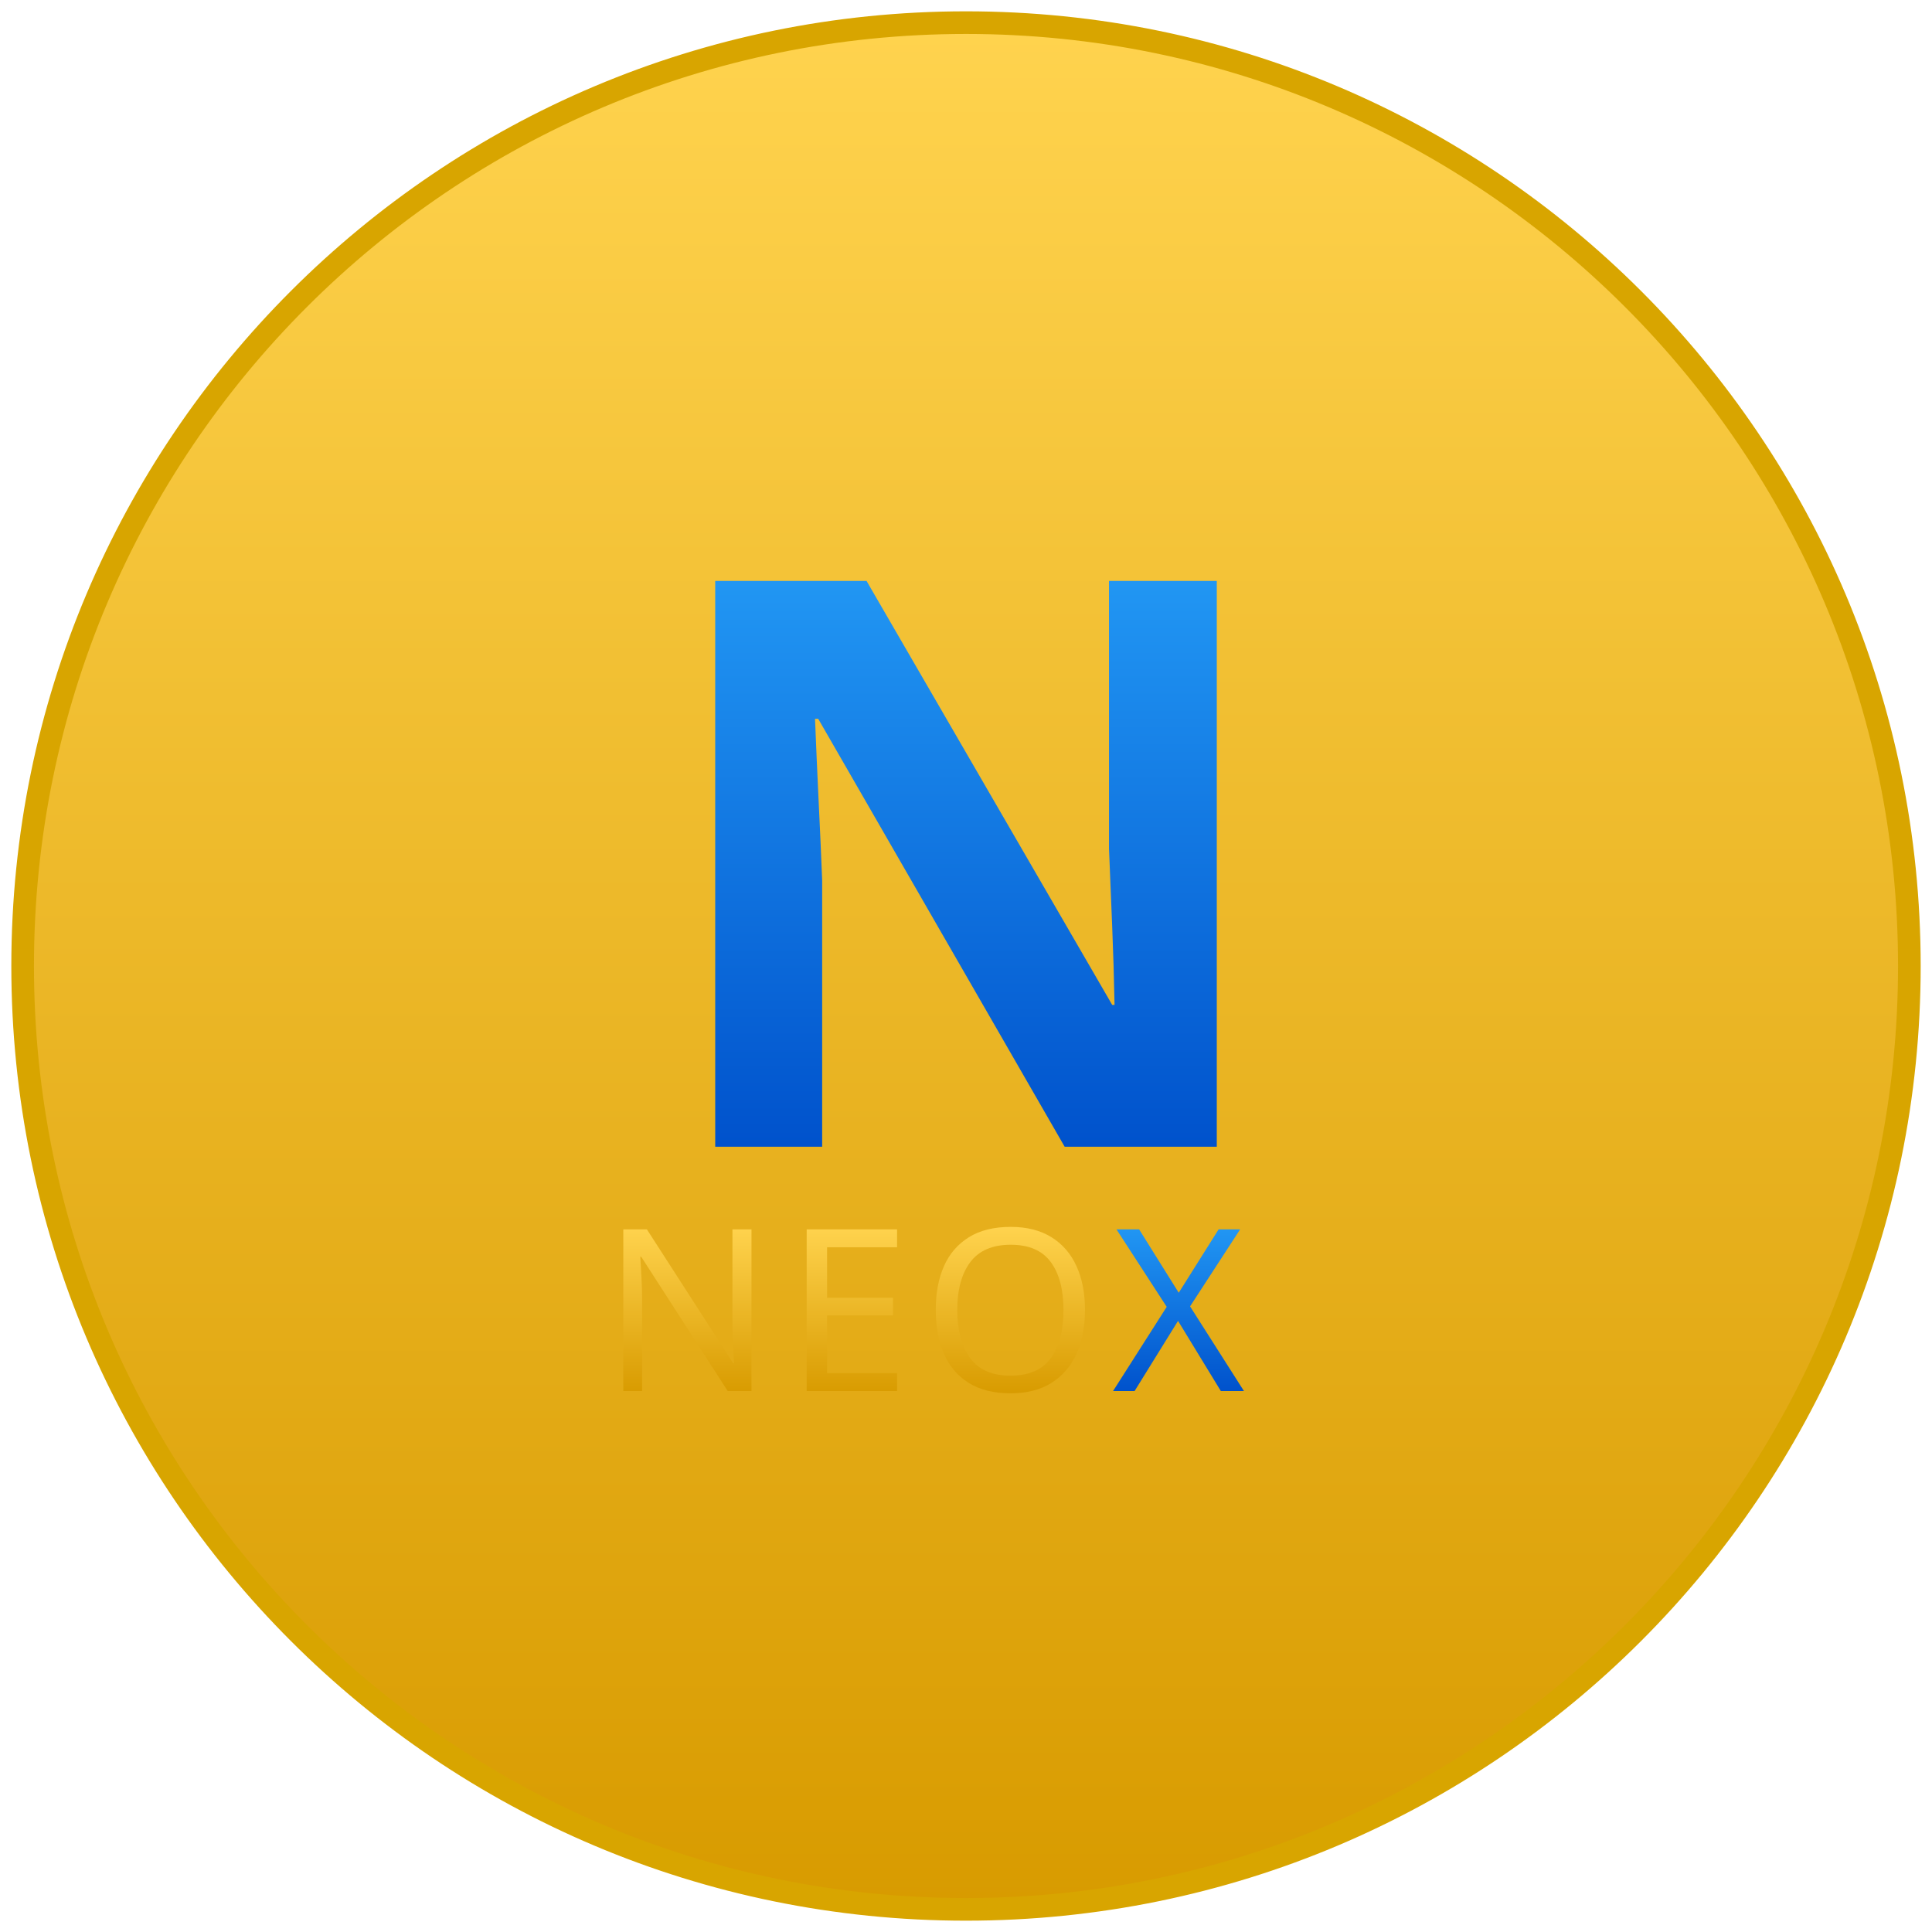
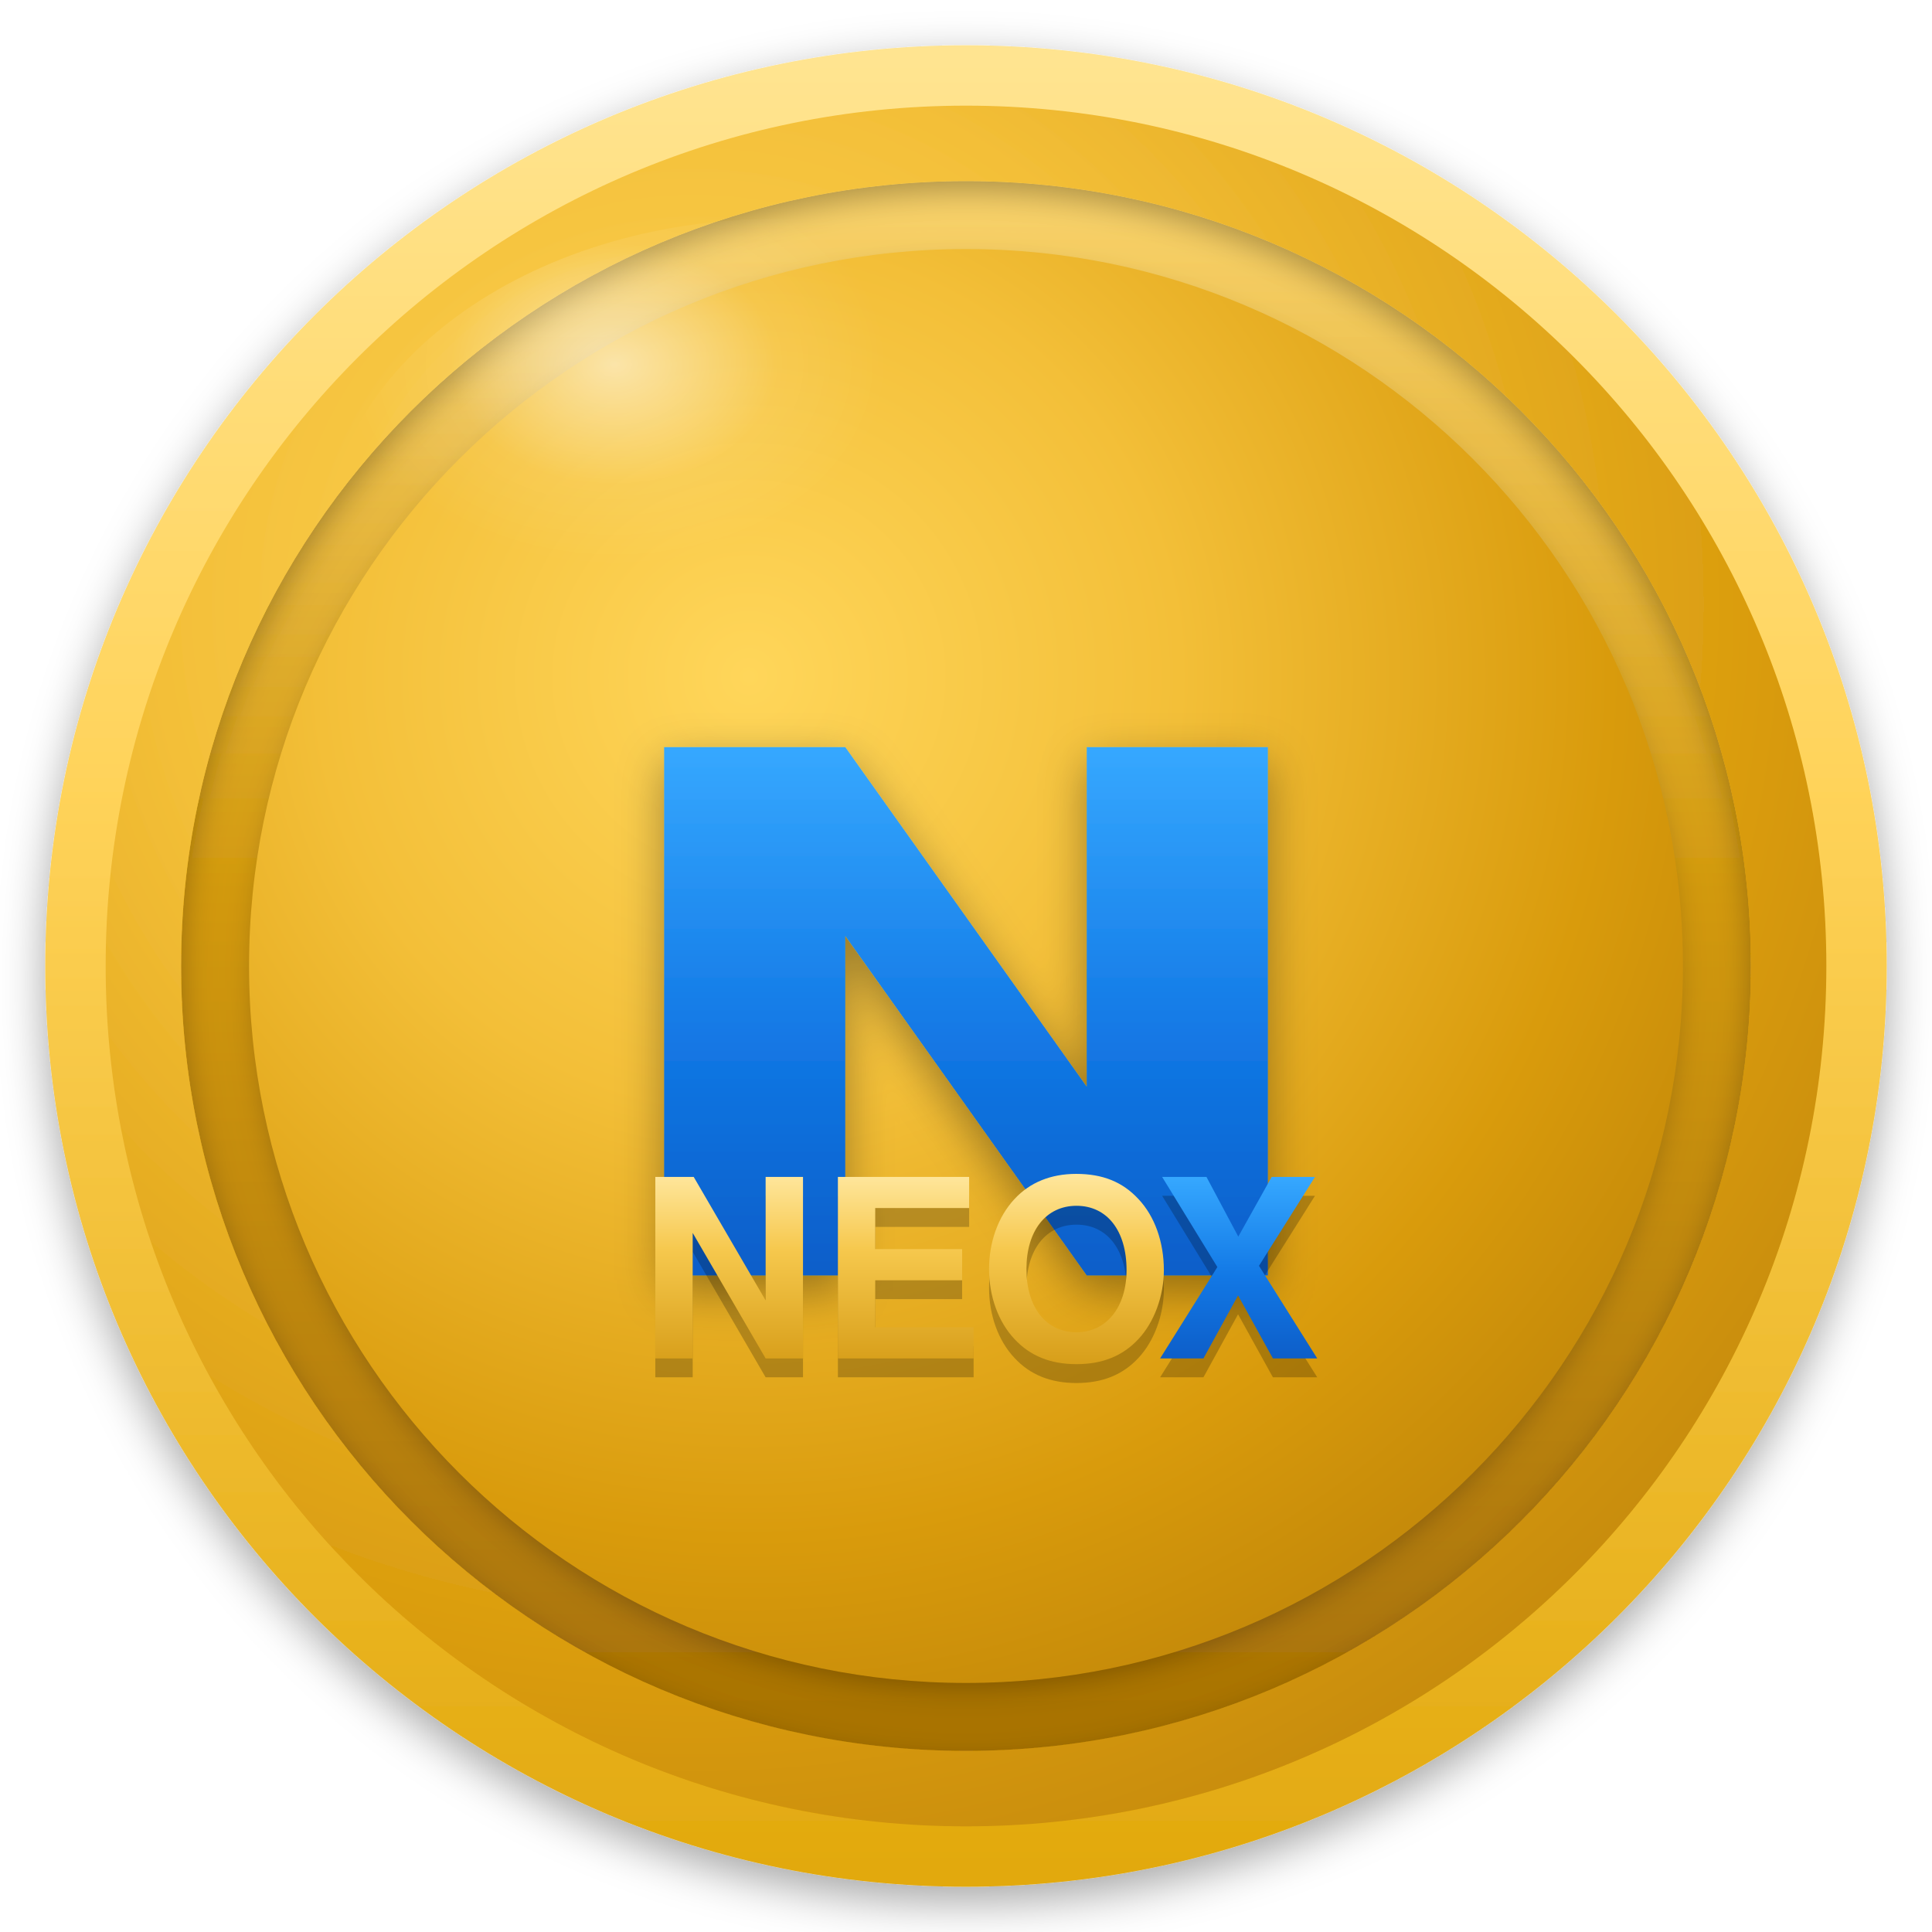
- <svg xmlns="http://www.w3.org/2000/svg" viewBox="0 0 512 512">
-   <circle cx="256" cy="256" r="250" fill="url(#goldGradient)" stroke="#d8a500" stroke-width="6" />
+ <svg xmlns="http://www.w3.org/2000/svg" viewBox="0 0 512 512" role="img" aria-label="NeoX Coin">
  <defs>
-     <linearGradient id="goldGradient" x1="0" y1="0" x2="0" y2="1">
-       <stop offset="0%" stop-color="#FFD34E" />
-       <stop offset="100%" stop-color="#D89B00" />
+     <radialGradient id="goldRadial" cx="35%" cy="30%" r="85%">
+       <stop offset="0%" stop-color="#ffd65a" />
+       <stop offset="35%" stop-color="#f3bf38" />
+       <stop offset="70%" stop-color="#d99b0c" />
+       <stop offset="100%" stop-color="#b87f08" />
+     </radialGradient>
+     <linearGradient id="rimLight" x1="0" y1="0" x2="0" y2="1">
+       <stop offset="0%" stop-color="#ffe490" />
+       <stop offset="40%" stop-color="#ffd35a" />
+       <stop offset="100%" stop-color="#e2a90e" />
    </linearGradient>
-     <linearGradient id="blueGradient" x1="0" y1="0" x2="0" y2="1">
-       <stop offset="0%" stop-color="#2196F3" />
-       <stop offset="100%" stop-color="#0052CC" />
+     <linearGradient id="innerRim" x1="0" y1="0" x2="0" y2="1">
+       <stop offset="0%" stop-color="#f7d067" />
+       <stop offset="45%" stop-color="#d2990d" />
+       <stop offset="100%" stop-color="#a97306" />
    </linearGradient>
+     <linearGradient id="blueGrad" x1="0" y1="0" x2="0" y2="1">
+       <stop offset="0%" stop-color="#36a8ff" />
+       <stop offset="55%" stop-color="#1278e5" />
+       <stop offset="100%" stop-color="#0d5ec9" />
+     </linearGradient>
+     <linearGradient id="goldText" x1="0" y1="0" x2="0" y2="1">
+       <stop offset="0%" stop-color="#ffe79e" />
+       <stop offset="40%" stop-color="#f6c84d" />
+       <stop offset="100%" stop-color="#d79e19" />
+     </linearGradient>
+     <filter id="softShadow" x="-30%" y="-30%" width="160%" height="160%">
+       <feOffset dy="4" in="SourceAlpha" result="off" />
+       <feGaussianBlur in="off" stdDeviation="6" result="blur" />
+       <feColorMatrix in="blur" type="matrix" values="0 0 0 0 0                 0 0 0 0 0                 0 0 0 0 0                 0 0 0 .35 0" result="shadow" />
+       <feMerge>
+         <feMergeNode in="shadow" />
+         <feMergeNode in="SourceGraphic" />
+       </feMerge>
+     </filter>
+     <filter id="innerShadow" x="-50%" y="-50%" width="200%" height="200%">
+       <feOffset dy="3" />
+       <feGaussianBlur stdDeviation="4" result="g" />
+       <feComposite in="g" in2="SourceAlpha" operator="arithmetic" k2="-1" k3="1" result="inner" />
+       <feColorMatrix in="inner" type="matrix" values="0 0 0 0 0                 0 0 0 0 0                 0 0 0 0 0                 0 0 0 .55 0" />
+       <feComposite in2="SourceGraphic" operator="over" />
+     </filter>
+     <radialGradient id="spec" cx="32%" cy="22%" r="30%">
+       <stop offset="0%" stop-color="#fff" stop-opacity=".55" />
+       <stop offset="60%" stop-color="#fff" stop-opacity=".08" />
+       <stop offset="100%" stop-color="#fff" stop-opacity="0" />
+     </radialGradient>
  </defs>
-   <text x="50%" y="45%" text-anchor="middle" font-size="210" font-family="Arial Black, sans-serif" font-weight="900" fill="url(#blueGradient)" dy="0.35em">N</text>
-   <text x="44%" y="72%" text-anchor="middle" font-size="60" font-family="Arial Black, sans-serif" fill="url(#goldGradient)" letter-spacing="3">NEO</text>
-   <text x="61%" y="72%" text-anchor="middle" font-size="60" font-family="Arial Black, sans-serif" fill="url(#blueGradient)" letter-spacing="3">X</text>
+   <g filter="url(#softShadow)">
+     <circle cx="256" cy="256" r="236" fill="url(#goldRadial)" />
+     <circle cx="256" cy="256" r="236" fill="none" stroke="url(#rimLight)" stroke-width="16" />
+     <circle cx="256" cy="256" r="198" fill="none" stroke="url(#innerRim)" stroke-width="20" filter="url(#innerShadow)" />
+   </g>
+   <circle cx="256" cy="256" r="190" fill="url(#goldRadial)" />
+   <ellipse cx="206" cy="146" rx="120" ry="88" fill="url(#spec)" />
+   <g transform="translate(0,8)">
+     <path d="M176 190 L224 190 L288 280 L288 190 L336 190 L336 330 L288 330 L224 240 L224 330 L176 330 Z" fill="url(#blueGrad)" filter="url(#softShadow)" />
+   </g>
+   <g font-family="Arial Black, Helvetica, Arial, sans-serif" font-weight="900" text-anchor="middle">
+     <text x="240" y="365" font-size="66" opacity=".22" fill="#000">NEO</text>
+     <text x="328" y="365" font-size="66" opacity=".22" fill="#000">X</text>
+     <text x="240" y="360" font-size="66" fill="url(#goldText)">NEO</text>
+     <text x="328" y="360" font-size="66" fill="url(#blueGrad)">X</text>
+   </g>
</svg>
